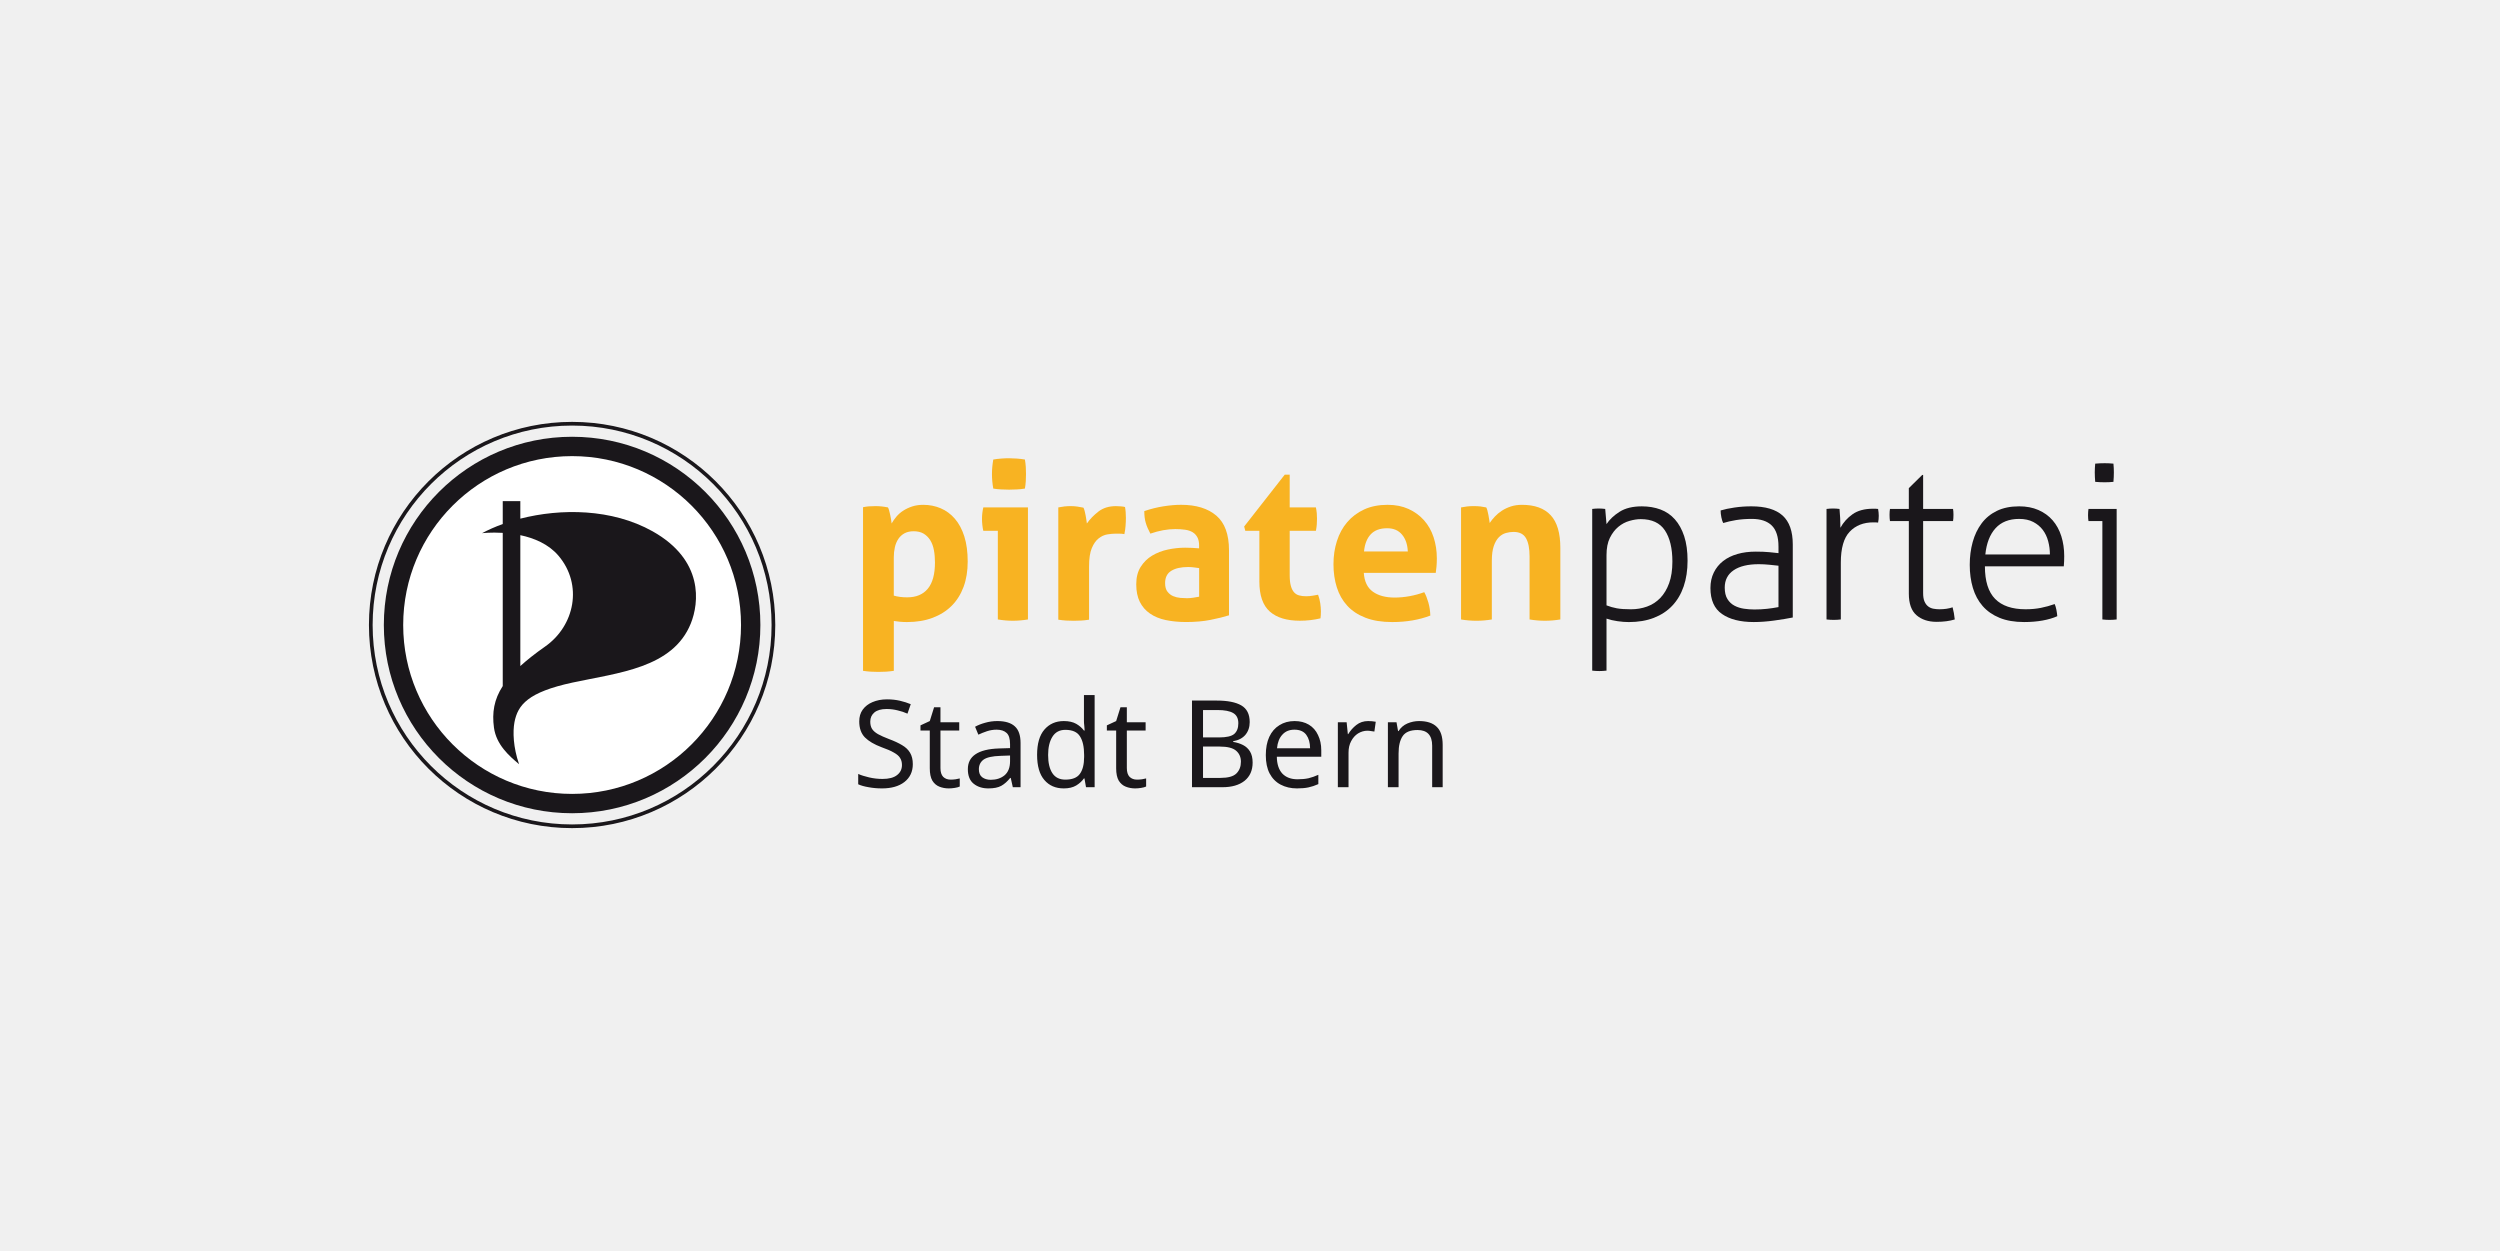
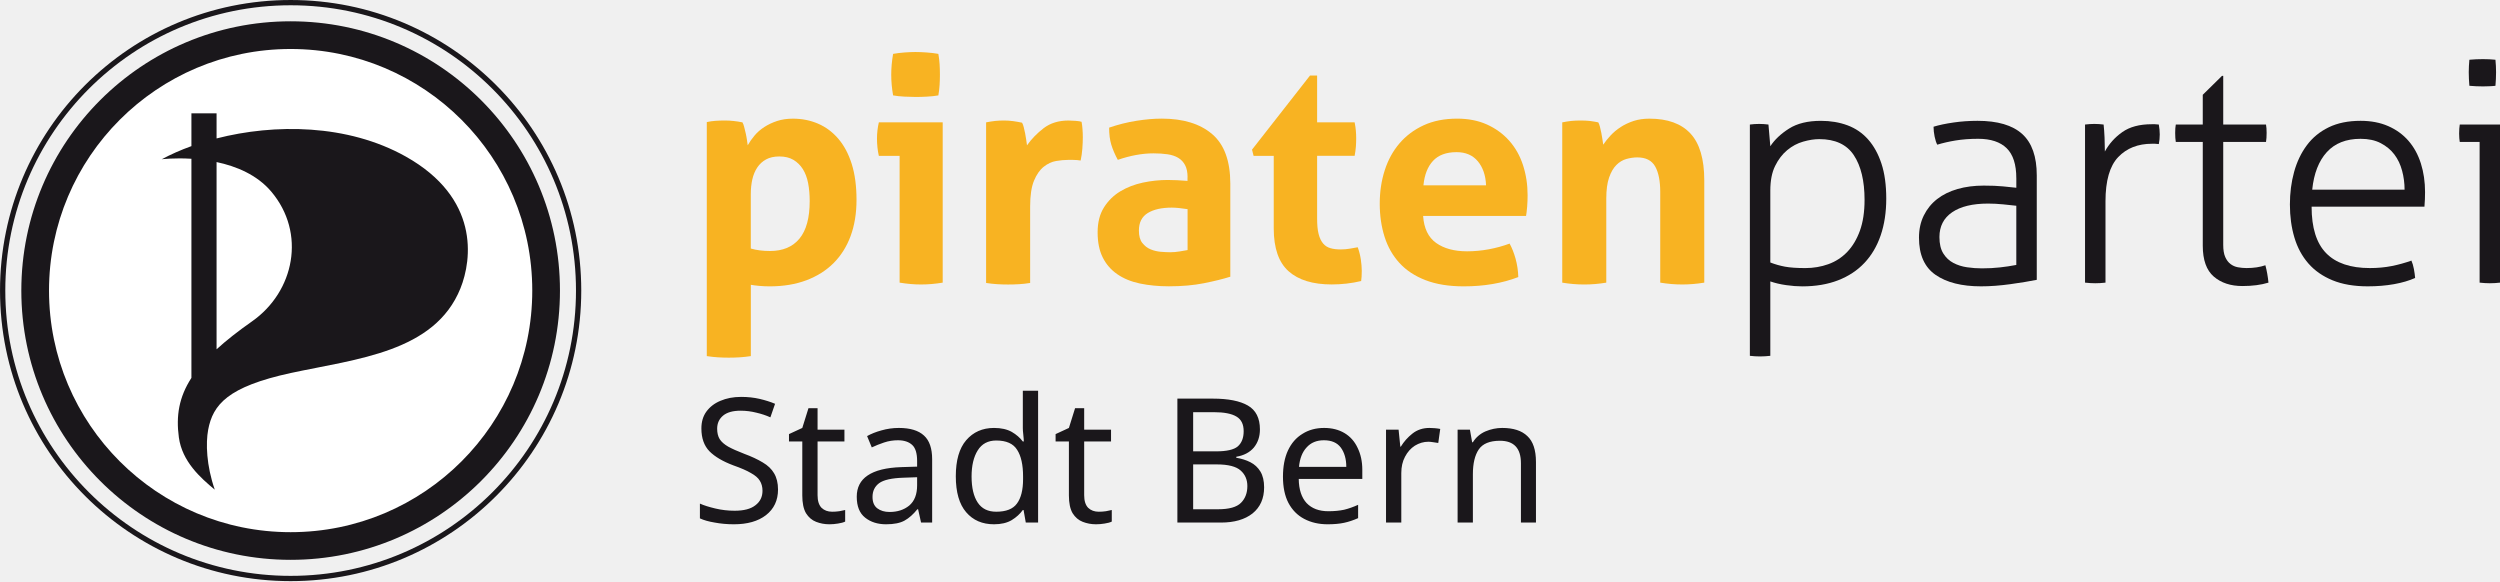
- <svg xmlns="http://www.w3.org/2000/svg" version="1.1" id="Logo" x="0px" y="0px" width="226.771px" height="113.386px" viewBox="0 0 226.771 113.386" enable-background="new 0 0 226.771 113.386" xml:space="preserve" stroke-width="0">
-   <g>
-     <g>
-       <circle fill="#FFFFFF" cx="51.895" cy="56.693" r="15.89" />
-       <path fill="#1A171B" d="M51.894,39.618c-9.43,0-17.077,7.642-17.077,17.075c0,9.429,7.647,17.075,17.077,17.075    c9.432,0,17.079-7.646,17.079-17.075C68.973,47.26,61.325,39.618,51.894,39.618z M51.894,72.014    c-8.46,0-15.321-6.859-15.321-15.32s6.861-15.32,15.321-15.32c8.465,0,15.323,6.859,15.323,15.32S60.358,72.014,51.894,72.014z" />
-       <path fill="#1A171B" d="M59.195,48.194c-3.696-2.071-8.325-2.089-11.997-1.148v-1.59h-1.595v2.078    c-0.684,0.247-1.317,0.527-1.881,0.832c0,0,0.793-0.098,1.881-0.031v13.896c-0.792,1.221-0.982,2.408-0.796,3.777    c0.211,1.531,1.367,2.554,2.277,3.311c-0.536-1.545-0.576-2.95-0.419-3.801c0.301-1.588,1.232-2.729,5.252-3.6    c4.171-0.898,9.112-1.315,10.745-5.364C63.407,54.704,63.869,50.818,59.195,48.194z M49.447,58.646    c-0.894,0.627-1.637,1.212-2.249,1.771V48.544c1.242,0.263,2.557,0.801,3.463,1.867C52.891,53.044,52.135,56.761,49.447,58.646z" />
-       <g>
-         <path fill="#1A171B" d="M33.466,56.693c0-10.18,8.252-18.425,18.428-18.425l0,0c10.177,0,18.429,8.245,18.43,18.425l0,0     c-0.001,10.174-8.253,18.425-18.43,18.425l0,0C41.718,75.118,33.466,66.867,33.466,56.693L33.466,56.693z M39.101,43.899     c-3.274,3.274-5.3,7.796-5.3,12.794l0,0c0,4.995,2.025,9.517,5.3,12.791l0,0c3.275,3.274,7.797,5.3,12.793,5.3l0,0     c4.996,0,9.52-2.025,12.794-5.3l0,0c3.275-3.274,5.301-7.796,5.301-12.791l0,0c0-4.998-2.025-9.52-5.301-12.794l0,0     c-3.274-3.273-7.798-5.297-12.794-5.297l0,0C46.897,38.603,42.376,40.626,39.101,43.899L39.101,43.899z" />
+ <svg xmlns="http://www.w3.org/2000/svg" version="1.1" id="Logo" x="0px" y="0px" width="158.53" height="36.85" viewBox="0 0 158.53 36.85" enable-background="new 0 0 226.771 113.386" xml:space="preserve" style="stroke-width:0">
+   <defs id="defs49" />
+   <g id="g3" transform="translate(-33.46473,-38.26764)">
+     <g id="g5">
+       <circle cx="51.895" cy="56.693" r="15.89" id="circle7" style="fill:#ffffff" d="m 67.785,56.693 c 0,8.776 -7.114,15.89 -15.89,15.89 -8.776,0 -15.89,-7.114 -15.89,-15.89 0,-8.776 7.114,-15.89 15.89,-15.89 8.776,0 15.89,7.114 15.89,15.89 z" />
+       <path d="m 51.894,39.618 c -9.43,0 -17.077,7.642 -17.077,17.075 0,9.429 7.647,17.075 17.077,17.075 9.432,0 17.079,-7.646 17.079,-17.075 0,-9.433 -7.648,-17.075 -17.079,-17.075 z m 0,32.396 c -8.46,0 -15.321,-6.859 -15.321,-15.32 0,-8.461 6.861,-15.32 15.321,-15.32 8.465,0 15.323,6.859 15.323,15.32 0,8.461 -6.859,15.32 -15.323,15.32 z" id="path9" style="fill:#1a171b" />
+       <path d="M 59.195,48.194 C 55.499,46.123 50.87,46.105 47.198,47.046 v -1.59 h -1.595 v 2.078 c -0.684,0.247 -1.317,0.527 -1.881,0.832 0,0 0.793,-0.098 1.881,-0.031 v 13.896 c -0.792,1.221 -0.982,2.408 -0.796,3.777 0.211,1.531 1.367,2.554 2.277,3.311 -0.536,-1.545 -0.576,-2.95 -0.419,-3.801 0.301,-1.588 1.232,-2.729 5.252,-3.6 4.171,-0.898 9.112,-1.315 10.745,-5.364 0.745,-1.85 1.207,-5.736 -3.467,-8.36 z m -9.748,10.452 c -0.894,0.627 -1.637,1.212 -2.249,1.771 V 48.544 c 1.242,0.263 2.557,0.801 3.463,1.867 2.23,2.633 1.474,6.35 -1.214,8.235 z" id="path11" style="fill:#1a171b" />
+       <g id="g13">
+         <path d="m 33.466,56.693 c 0,-10.18 8.252,-18.425 18.428,-18.425 l 0,0 c 10.177,0 18.429,8.245 18.43,18.425 l 0,0 c -0.001,10.174 -8.253,18.425 -18.43,18.425 l 0,0 c -10.176,0 -18.428,-8.251 -18.428,-18.425 l 0,0 z m 5.635,-12.794 c -3.274,3.274 -5.3,7.796 -5.3,12.794 l 0,0 c 0,4.995 2.025,9.517 5.3,12.791 l 0,0 c 3.275,3.274 7.797,5.3 12.793,5.3 l 0,0 c 4.996,0 9.52,-2.025 12.794,-5.3 l 0,0 c 3.275,-3.274 5.301,-7.796 5.301,-12.791 l 0,0 c 0,-4.998 -2.025,-9.52 -5.301,-12.794 l 0,0 C 61.414,40.626 56.89,38.602 51.894,38.602 l 0,0 c -4.997,0.001 -9.518,2.024 -12.793,5.297 l 0,0 z" id="path15" style="fill:#1a171b" />
      </g>
    </g>
-     <g>
-       <path fill="#F8B322" d="M78.284,46.008c0.184-0.04,0.363-0.065,0.541-0.078c0.176-0.013,0.376-0.021,0.6-0.021    c0.366,0,0.739,0.04,1.12,0.118c0.04,0.065,0.075,0.161,0.108,0.285c0.032,0.125,0.064,0.259,0.098,0.403    c0.032,0.145,0.06,0.285,0.079,0.422c0.02,0.139,0.035,0.254,0.049,0.345c0.118-0.21,0.262-0.416,0.433-0.619    c0.17-0.203,0.376-0.384,0.619-0.54c0.242-0.158,0.514-0.285,0.815-0.385c0.302-0.098,0.636-0.146,1.003-0.146    c0.562,0,1.091,0.104,1.582,0.314c0.491,0.209,0.92,0.527,1.287,0.953s0.652,0.96,0.855,1.602    c0.203,0.643,0.305,1.402,0.305,2.281c0,0.852-0.125,1.615-0.373,2.289c-0.25,0.676-0.61,1.248-1.082,1.721    c-0.472,0.471-1.049,0.834-1.729,1.09c-0.682,0.256-1.454,0.384-2.319,0.384c-0.224,0-0.442-0.009-0.658-0.029    c-0.217-0.02-0.397-0.043-0.54-0.069v4.521c-0.25,0.039-0.489,0.064-0.718,0.078c-0.229,0.014-0.456,0.02-0.679,0.02    c-0.224,0-0.449-0.006-0.679-0.02c-0.229-0.014-0.469-0.039-0.717-0.078V46.008z M81.076,54.028    c0.353,0.104,0.759,0.156,1.218,0.156c0.812,0,1.436-0.262,1.867-0.785c0.433-0.525,0.648-1.318,0.648-2.379    c0-0.406-0.032-0.783-0.098-1.131c-0.066-0.346-0.178-0.645-0.334-0.895c-0.158-0.248-0.357-0.444-0.6-0.59    c-0.243-0.143-0.541-0.215-0.895-0.215c-0.328,0-0.606,0.062-0.836,0.186c-0.229,0.125-0.416,0.295-0.56,0.512    c-0.145,0.217-0.249,0.469-0.315,0.757c-0.065,0.288-0.097,0.597-0.097,0.924V54.028z" />
-       <path fill="#F8B322" d="M90.51,48.15h-1.316c-0.04-0.171-0.069-0.351-0.089-0.54s-0.029-0.371-0.029-0.541    c0-0.354,0.039-0.701,0.118-1.042h4.049V56.19c-0.472,0.078-0.931,0.117-1.376,0.117c-0.433,0-0.885-0.039-1.356-0.117V48.15z     M90.098,44.317c-0.079-0.445-0.118-0.885-0.118-1.316c0-0.42,0.039-0.858,0.118-1.317c0.222-0.04,0.462-0.069,0.718-0.089    c0.255-0.02,0.487-0.029,0.697-0.029c0.223,0,0.465,0.01,0.727,0.029c0.263,0.02,0.505,0.049,0.728,0.089    c0.04,0.224,0.065,0.442,0.079,0.659c0.013,0.216,0.02,0.436,0.02,0.658c0,0.209-0.007,0.426-0.02,0.648    c-0.014,0.223-0.039,0.445-0.079,0.668c-0.223,0.039-0.462,0.066-0.717,0.078c-0.256,0.014-0.495,0.021-0.718,0.021    c-0.21,0-0.445-0.007-0.707-0.021C90.562,44.384,90.319,44.356,90.098,44.317z" />
-       <path fill="#F8B322" d="M95.994,46.027c0.196-0.038,0.383-0.068,0.56-0.089c0.177-0.02,0.371-0.029,0.58-0.029    c0.196,0,0.391,0.014,0.58,0.04s0.377,0.059,0.561,0.099c0.039,0.065,0.075,0.16,0.107,0.284c0.033,0.125,0.062,0.256,0.089,0.394    s0.049,0.275,0.069,0.412c0.02,0.139,0.035,0.254,0.049,0.345c0.288-0.406,0.642-0.77,1.061-1.091    c0.42-0.32,0.944-0.482,1.572-0.482c0.131,0,0.282,0.008,0.453,0.021c0.17,0.013,0.295,0.032,0.373,0.06    c0.026,0.131,0.046,0.281,0.059,0.451c0.014,0.17,0.021,0.348,0.021,0.531c0,0.223-0.01,0.465-0.03,0.727    c-0.02,0.263-0.056,0.512-0.107,0.747c-0.145-0.026-0.305-0.04-0.481-0.04c-0.178,0-0.286,0-0.324,0    c-0.224,0-0.473,0.023-0.747,0.069c-0.275,0.046-0.537,0.167-0.787,0.364c-0.248,0.196-0.455,0.49-0.619,0.885    c-0.164,0.393-0.245,0.943-0.245,1.65v4.836c-0.236,0.039-0.472,0.064-0.708,0.078c-0.235,0.014-0.465,0.02-0.688,0.02    s-0.449-0.006-0.679-0.02c-0.229-0.014-0.468-0.039-0.717-0.078V46.027z" />
-       <path fill="#F8B322" d="M108.771,49.507c0-0.314-0.053-0.57-0.157-0.767s-0.249-0.351-0.433-0.462s-0.41-0.188-0.678-0.227    c-0.27-0.039-0.567-0.059-0.895-0.059c-0.708,0-1.462,0.138-2.261,0.412c-0.184-0.34-0.321-0.66-0.413-0.963    c-0.092-0.301-0.137-0.661-0.137-1.08c0.576-0.197,1.152-0.342,1.729-0.433c0.576-0.092,1.113-0.138,1.611-0.138    c1.363,0,2.428,0.328,3.194,0.982c0.767,0.655,1.15,1.703,1.15,3.146v5.896c-0.459,0.145-1.016,0.282-1.671,0.413    s-1.396,0.196-2.222,0.196c-0.668,0-1.281-0.06-1.838-0.177s-1.035-0.314-1.435-0.59s-0.708-0.629-0.924-1.062    s-0.324-0.963-0.324-1.592c0-0.63,0.134-1.157,0.403-1.583c0.268-0.426,0.615-0.766,1.041-1.021s0.9-0.439,1.426-0.551    c0.523-0.111,1.048-0.167,1.572-0.167c0.38,0,0.799,0.021,1.258,0.06V49.507z M108.771,51.531    c-0.157-0.026-0.328-0.049-0.512-0.068c-0.184-0.021-0.347-0.03-0.49-0.03c-0.643,0-1.15,0.115-1.524,0.345    c-0.373,0.229-0.56,0.599-0.56,1.11c0,0.341,0.071,0.604,0.216,0.786c0.145,0.185,0.317,0.317,0.521,0.403    c0.203,0.085,0.42,0.137,0.649,0.157c0.229,0.019,0.429,0.029,0.6,0.029c0.196,0,0.393-0.017,0.589-0.05    c0.197-0.032,0.367-0.062,0.512-0.088V51.531z" />
-       <path fill="#F8B322" d="M114.234,48.15h-1.277l-0.099-0.394l3.676-4.697h0.452v2.968h2.379c0.039,0.196,0.065,0.374,0.078,0.53    c0.013,0.158,0.02,0.322,0.02,0.492c0,0.184-0.007,0.361-0.02,0.531s-0.039,0.36-0.078,0.569h-2.379v3.99    c0,0.406,0.032,0.733,0.099,0.983c0.065,0.248,0.16,0.445,0.285,0.59c0.124,0.145,0.278,0.242,0.462,0.294    c0.183,0.053,0.399,0.079,0.648,0.079c0.196,0,0.39-0.017,0.58-0.049c0.189-0.033,0.356-0.062,0.501-0.089    c0.092,0.249,0.157,0.508,0.197,0.776c0.039,0.269,0.059,0.508,0.059,0.717c0,0.145-0.003,0.266-0.01,0.364    s-0.017,0.193-0.029,0.285c-0.604,0.144-1.227,0.216-1.868,0.216c-1.192,0-2.103-0.278-2.731-0.835    c-0.629-0.558-0.944-1.465-0.944-2.723V48.15z" />
-       <path fill="#F8B322" d="M123.708,51.964c0.053,0.786,0.328,1.356,0.826,1.71c0.498,0.354,1.153,0.53,1.966,0.53    c0.445,0,0.901-0.042,1.366-0.127c0.465-0.086,0.907-0.207,1.326-0.363c0.145,0.262,0.269,0.576,0.374,0.943    c0.104,0.367,0.164,0.76,0.177,1.18c-1.021,0.393-2.176,0.589-3.459,0.589c-0.943,0-1.753-0.131-2.428-0.394    c-0.676-0.262-1.226-0.625-1.651-1.091c-0.426-0.465-0.74-1.019-0.943-1.66s-0.305-1.343-0.305-2.104    c0-0.747,0.104-1.448,0.314-2.104s0.521-1.226,0.934-1.71c0.413-0.484,0.924-0.868,1.533-1.15    c0.609-0.281,1.319-0.422,2.133-0.422c0.708,0,1.337,0.125,1.887,0.373c0.551,0.249,1.019,0.59,1.405,1.021    c0.387,0.434,0.679,0.947,0.875,1.543c0.196,0.598,0.295,1.236,0.295,1.918c0,0.248-0.01,0.494-0.029,0.736    c-0.02,0.243-0.043,0.436-0.069,0.58H123.708z M127.699,50.019c-0.026-0.63-0.2-1.137-0.521-1.523    c-0.322-0.387-0.771-0.58-1.348-0.58c-0.654,0-1.152,0.184-1.493,0.551c-0.341,0.366-0.544,0.883-0.609,1.553H127.699z" />
-       <path fill="#F8B322" d="M132.534,46.027c0.184-0.038,0.367-0.068,0.551-0.089c0.184-0.02,0.387-0.029,0.609-0.029    s0.419,0.01,0.59,0.029c0.17,0.021,0.347,0.051,0.53,0.089c0.04,0.065,0.075,0.161,0.108,0.285    c0.032,0.125,0.062,0.256,0.088,0.394c0.026,0.138,0.05,0.271,0.069,0.402s0.036,0.243,0.049,0.334    c0.131-0.195,0.288-0.393,0.472-0.589s0.396-0.374,0.639-0.53c0.242-0.158,0.515-0.285,0.816-0.385    c0.301-0.098,0.635-0.146,1.002-0.146c1.153,0,2.021,0.314,2.604,0.943s0.875,1.619,0.875,2.969v6.486    c-0.472,0.078-0.938,0.117-1.396,0.117c-0.459,0-0.924-0.039-1.396-0.117v-5.74c0-0.707-0.108-1.252-0.324-1.631    c-0.217-0.381-0.593-0.57-1.131-0.57c-0.223,0-0.452,0.033-0.688,0.098c-0.236,0.066-0.449,0.193-0.639,0.383    c-0.19,0.191-0.345,0.457-0.462,0.797c-0.118,0.342-0.178,0.786-0.178,1.336v5.328c-0.471,0.078-0.937,0.117-1.396,0.117    c-0.458,0-0.924-0.039-1.396-0.117V46.027z" />
-       <path fill="#1A171B" d="M144.426,46.165c0.079-0.013,0.177-0.022,0.295-0.029c0.118-0.006,0.217-0.01,0.296-0.01    c0.078,0,0.176,0.004,0.294,0.01c0.118,0.007,0.217,0.017,0.295,0.029l0.118,1.377c0.275-0.42,0.671-0.793,1.189-1.121    c0.518-0.328,1.189-0.491,2.015-0.491c0.615,0,1.18,0.095,1.69,0.284c0.511,0.191,0.946,0.488,1.307,0.895    c0.361,0.406,0.643,0.918,0.846,1.533c0.203,0.616,0.305,1.357,0.305,2.221c0,0.865-0.118,1.643-0.354,2.33    c-0.236,0.688-0.58,1.271-1.033,1.749c-0.451,0.479-1.009,0.845-1.67,1.101c-0.662,0.256-1.419,0.384-2.271,0.384    c-0.314,0-0.655-0.026-1.022-0.079c-0.367-0.052-0.701-0.131-1.002-0.235v4.718c-0.079,0.013-0.19,0.022-0.334,0.029    c-0.145,0.006-0.25,0.01-0.314,0.01c-0.079,0-0.188-0.004-0.324-0.01c-0.138-0.007-0.246-0.017-0.325-0.029V46.165z     M145.724,54.912c0.301,0.118,0.612,0.206,0.934,0.266c0.32,0.059,0.75,0.089,1.287,0.089c0.512,0,0.996-0.082,1.455-0.246    c0.458-0.164,0.858-0.423,1.199-0.776c0.34-0.354,0.609-0.803,0.806-1.347c0.196-0.543,0.295-1.195,0.295-1.955    c0-1.206-0.227-2.15-0.679-2.832c-0.451-0.681-1.183-1.021-2.191-1.021c-0.314,0-0.655,0.053-1.021,0.158    c-0.367,0.104-0.705,0.284-1.013,0.54c-0.308,0.255-0.563,0.589-0.767,1.002s-0.305,0.935-0.305,1.563V54.912z" />
-       <path fill="#1A171B" d="M161.323,49.565c0-0.864-0.203-1.497-0.609-1.896s-1.01-0.6-1.809-0.6c-0.523,0-1.002,0.037-1.435,0.107    c-0.433,0.072-0.819,0.162-1.16,0.266c-0.065-0.117-0.121-0.287-0.167-0.511c-0.046-0.222-0.068-0.433-0.068-0.628    c0.341-0.105,0.76-0.193,1.258-0.266s1.009-0.108,1.533-0.108c1.271,0,2.214,0.278,2.831,0.835    c0.615,0.557,0.923,1.432,0.923,2.624v6.624c-0.459,0.093-1.016,0.184-1.671,0.275s-1.277,0.138-1.867,0.138    c-1.218,0-2.179-0.242-2.879-0.728c-0.702-0.484-1.052-1.271-1.052-2.358c0-0.524,0.102-0.993,0.305-1.405s0.484-0.76,0.845-1.042    s0.793-0.494,1.298-0.64c0.504-0.144,1.058-0.215,1.661-0.215c0.472,0,0.878,0.016,1.218,0.049    c0.341,0.033,0.623,0.062,0.846,0.088V49.565z M161.323,51.315c-0.223-0.026-0.502-0.056-0.836-0.089    c-0.334-0.032-0.651-0.049-0.953-0.049c-0.982,0-1.742,0.184-2.28,0.55c-0.537,0.367-0.806,0.893-0.806,1.572    c0,0.434,0.082,0.78,0.246,1.042c0.164,0.263,0.376,0.462,0.639,0.6c0.262,0.138,0.551,0.229,0.865,0.275s0.629,0.069,0.943,0.069    c0.406,0,0.786-0.02,1.14-0.06c0.354-0.039,0.701-0.091,1.042-0.157V51.315z" />
-       <path fill="#1A171B" d="M165.68,46.165c0.104-0.013,0.206-0.022,0.305-0.029c0.099-0.006,0.192-0.01,0.285-0.01    c0.104,0,0.203,0.004,0.295,0.01c0.091,0.007,0.189,0.017,0.294,0.029c0.026,0.236,0.046,0.515,0.06,0.836    c0.013,0.32,0.02,0.612,0.02,0.875c0.263-0.484,0.629-0.895,1.101-1.229c0.473-0.335,1.094-0.502,1.868-0.502    c0.064,0,0.134,0,0.206,0s0.154,0.007,0.245,0.02c0.04,0.223,0.06,0.433,0.06,0.629c0,0.211-0.02,0.413-0.06,0.609    c-0.104-0.012-0.187-0.02-0.245-0.02s-0.121,0-0.187,0c-0.892,0-1.605,0.282-2.143,0.846c-0.538,0.562-0.806,1.5-0.806,2.811v5.15    c-0.079,0.012-0.188,0.021-0.324,0.029c-0.139,0.006-0.247,0.01-0.325,0.01c-0.065,0-0.171-0.004-0.314-0.01    c-0.144-0.008-0.255-0.018-0.334-0.029V46.165z" />
-       <path fill="#1A171B" d="M173.146,47.267h-1.71c-0.013-0.066-0.022-0.151-0.029-0.256c-0.007-0.105-0.01-0.21-0.01-0.314    c0-0.105,0.003-0.203,0.01-0.295s0.017-0.17,0.029-0.236h1.71v-1.887l1.219-1.199h0.079v3.086h2.713    c0.013,0.066,0.022,0.145,0.029,0.236c0.006,0.092,0.01,0.189,0.01,0.295c0,0.104-0.004,0.209-0.01,0.314    c-0.007,0.104-0.017,0.189-0.029,0.256h-2.713v6.525c0,0.328,0.042,0.586,0.128,0.776c0.085,0.19,0.196,0.337,0.334,0.442    s0.295,0.174,0.472,0.206s0.356,0.05,0.54,0.05c0.459,0,0.858-0.06,1.199-0.178c0.092,0.342,0.157,0.708,0.196,1.102    c-0.472,0.144-1.021,0.216-1.65,0.216c-0.747,0-1.354-0.2-1.818-0.6s-0.698-1.052-0.698-1.956V47.267z" />
-       <path fill="#1A171B" d="M180.048,51.374c0,1.336,0.308,2.32,0.924,2.949c0.615,0.629,1.539,0.943,2.771,0.943    c0.498,0,0.96-0.043,1.386-0.128s0.842-0.2,1.248-0.345c0.065,0.145,0.118,0.322,0.157,0.531s0.065,0.399,0.079,0.57    c-0.38,0.17-0.826,0.301-1.337,0.393c-0.512,0.092-1.068,0.138-1.671,0.138c-0.864,0-1.608-0.128-2.231-0.384    c-0.622-0.256-1.133-0.611-1.532-1.07c-0.4-0.459-0.695-1.006-0.885-1.643c-0.19-0.635-0.285-1.332-0.285-2.092    c0-0.734,0.089-1.422,0.266-2.064s0.445-1.205,0.806-1.69c0.359-0.485,0.822-0.865,1.386-1.14    c0.563-0.275,1.238-0.413,2.024-0.413c0.655,0,1.238,0.11,1.749,0.334c0.512,0.224,0.94,0.534,1.288,0.934    c0.347,0.399,0.609,0.878,0.786,1.435c0.177,0.558,0.265,1.164,0.265,1.818c0,0.118-0.003,0.27-0.009,0.452    c-0.007,0.185-0.017,0.341-0.029,0.472H180.048z M185.944,50.293c0-0.405-0.052-0.806-0.157-1.198    c-0.104-0.394-0.269-0.738-0.491-1.033c-0.223-0.294-0.512-0.533-0.865-0.717s-0.779-0.275-1.277-0.275    c-0.917,0-1.631,0.282-2.143,0.846c-0.511,0.562-0.819,1.355-0.924,2.378H185.944z" />
-       <path fill="#1A171B" d="M190.701,47.267h-1.258c-0.014-0.066-0.022-0.145-0.029-0.236s-0.011-0.189-0.011-0.295    c0-0.104,0.004-0.209,0.011-0.314s0.016-0.189,0.029-0.256h2.556V56.19c-0.079,0.012-0.188,0.021-0.324,0.029    c-0.139,0.006-0.246,0.01-0.325,0.01c-0.065,0-0.17-0.004-0.314-0.01c-0.144-0.008-0.255-0.018-0.334-0.029V47.267z     M190.053,43.708c-0.014-0.117-0.023-0.262-0.029-0.433c-0.007-0.17-0.011-0.313-0.011-0.433c0-0.104,0.004-0.235,0.011-0.393    c0.006-0.157,0.016-0.288,0.029-0.393c0.118-0.014,0.262-0.023,0.433-0.03c0.17-0.006,0.314-0.009,0.432-0.009    c0.105,0,0.236,0.003,0.394,0.009c0.157,0.007,0.288,0.017,0.394,0.03c0.013,0.104,0.022,0.235,0.029,0.393    c0.006,0.157,0.01,0.289,0.01,0.393c0,0.119-0.004,0.263-0.01,0.433c-0.007,0.171-0.017,0.315-0.029,0.433    c-0.105,0.014-0.236,0.023-0.394,0.029c-0.157,0.008-0.288,0.01-0.394,0.01c-0.117,0-0.262-0.002-0.432-0.01    C190.314,43.731,190.171,43.722,190.053,43.708z" />
+     <g id="g17">
+       <path d="m 78.284,46.008 c 0.184,-0.04 0.363,-0.065 0.541,-0.078 0.176,-0.013 0.376,-0.021 0.6,-0.021 0.366,0 0.739,0.04 1.12,0.118 0.04,0.065 0.075,0.161 0.108,0.285 0.032,0.125 0.064,0.259 0.098,0.403 0.032,0.145 0.06,0.285 0.079,0.422 0.02,0.139 0.035,0.254 0.049,0.345 0.118,-0.21 0.262,-0.416 0.433,-0.619 0.17,-0.203 0.376,-0.384 0.619,-0.54 0.242,-0.158 0.514,-0.285 0.815,-0.385 0.302,-0.098 0.636,-0.146 1.003,-0.146 0.562,0 1.091,0.104 1.582,0.314 0.491,0.209 0.92,0.527 1.287,0.953 0.367,0.426 0.652,0.96 0.855,1.602 0.203,0.643 0.305,1.402 0.305,2.281 0,0.852 -0.125,1.615 -0.373,2.289 -0.25,0.676 -0.61,1.248 -1.082,1.721 -0.472,0.471 -1.049,0.834 -1.729,1.09 -0.682,0.256 -1.454,0.384 -2.319,0.384 -0.224,0 -0.442,-0.009 -0.658,-0.029 -0.217,-0.02 -0.397,-0.043 -0.54,-0.069 v 4.521 c -0.25,0.039 -0.489,0.064 -0.718,0.078 -0.229,0.014 -0.456,0.02 -0.679,0.02 -0.224,0 -0.449,-0.006 -0.679,-0.02 -0.229,-0.014 -0.469,-0.039 -0.717,-0.078 V 46.008 z m 2.792,8.02 c 0.353,0.104 0.759,0.156 1.218,0.156 0.812,0 1.436,-0.262 1.867,-0.785 0.433,-0.525 0.648,-1.318 0.648,-2.379 0,-0.406 -0.032,-0.783 -0.098,-1.131 -0.066,-0.346 -0.178,-0.645 -0.334,-0.895 -0.158,-0.248 -0.357,-0.444 -0.6,-0.59 -0.243,-0.143 -0.541,-0.215 -0.895,-0.215 -0.328,0 -0.606,0.062 -0.836,0.186 -0.229,0.125 -0.416,0.295 -0.56,0.512 -0.145,0.217 -0.249,0.469 -0.315,0.757 -0.065,0.288 -0.097,0.597 -0.097,0.924 v 3.46 z" id="path19" style="fill:#f8b322" />
+       <path d="m 90.51,48.15 h -1.316 c -0.04,-0.171 -0.069,-0.351 -0.089,-0.54 -0.02,-0.189 -0.029,-0.371 -0.029,-0.541 0,-0.354 0.039,-0.701 0.118,-1.042 h 4.049 V 56.19 c -0.472,0.078 -0.931,0.117 -1.376,0.117 -0.433,0 -0.885,-0.039 -1.356,-0.117 v -8.04 z m -0.412,-3.833 c -0.079,-0.445 -0.118,-0.885 -0.118,-1.316 0,-0.42 0.039,-0.858 0.118,-1.317 0.222,-0.04 0.462,-0.069 0.718,-0.089 0.255,-0.02 0.487,-0.029 0.697,-0.029 0.223,0 0.465,0.01 0.727,0.029 0.263,0.02 0.505,0.049 0.728,0.089 0.04,0.224 0.065,0.442 0.079,0.659 0.013,0.216 0.02,0.436 0.02,0.658 0,0.209 -0.007,0.426 -0.02,0.648 -0.014,0.223 -0.039,0.445 -0.079,0.668 -0.223,0.039 -0.462,0.066 -0.717,0.078 -0.256,0.014 -0.495,0.021 -0.718,0.021 -0.21,0 -0.445,-0.007 -0.707,-0.021 -0.264,-0.011 -0.507,-0.039 -0.728,-0.078 z" id="path21" style="fill:#f8b322" />
+       <path d="m 95.994,46.027 c 0.196,-0.038 0.383,-0.068 0.56,-0.089 0.177,-0.02 0.371,-0.029 0.58,-0.029 0.196,0 0.391,0.014 0.58,0.04 0.189,0.026 0.377,0.059 0.561,0.099 0.039,0.065 0.075,0.16 0.107,0.284 0.033,0.125 0.062,0.256 0.089,0.394 0.027,0.138 0.049,0.275 0.069,0.412 0.02,0.139 0.035,0.254 0.049,0.345 0.288,-0.406 0.642,-0.77 1.061,-1.091 0.42,-0.32 0.944,-0.482 1.572,-0.482 0.131,0 0.282,0.008 0.453,0.021 0.17,0.013 0.295,0.032 0.373,0.06 0.026,0.131 0.046,0.281 0.059,0.451 0.014,0.17 0.021,0.348 0.021,0.531 0,0.223 -0.01,0.465 -0.03,0.727 -0.02,0.263 -0.056,0.512 -0.107,0.747 -0.145,-0.026 -0.305,-0.04 -0.481,-0.04 -0.178,0 -0.286,0 -0.324,0 -0.224,0 -0.473,0.023 -0.747,0.069 -0.275,0.046 -0.537,0.167 -0.787,0.364 -0.248,0.196 -0.455,0.49 -0.619,0.885 -0.164,0.393 -0.245,0.943 -0.245,1.65 v 4.836 c -0.236,0.039 -0.472,0.064 -0.708,0.078 -0.235,0.014 -0.465,0.02 -0.688,0.02 -0.223,0 -0.449,-0.006 -0.679,-0.02 -0.229,-0.014 -0.468,-0.039 -0.717,-0.078 V 46.027 z" id="path23" style="fill:#f8b322" />
+       <path d="m 108.771,49.507 c 0,-0.314 -0.053,-0.57 -0.157,-0.767 -0.104,-0.197 -0.249,-0.351 -0.433,-0.462 -0.184,-0.111 -0.41,-0.188 -0.678,-0.227 -0.27,-0.039 -0.567,-0.059 -0.895,-0.059 -0.708,0 -1.462,0.138 -2.261,0.412 -0.184,-0.34 -0.321,-0.66 -0.413,-0.963 -0.092,-0.301 -0.137,-0.661 -0.137,-1.08 0.576,-0.197 1.152,-0.342 1.729,-0.433 0.576,-0.092 1.113,-0.138 1.611,-0.138 1.363,0 2.428,0.328 3.194,0.982 0.767,0.655 1.15,1.703 1.15,3.146 v 5.896 c -0.459,0.145 -1.016,0.282 -1.671,0.413 -0.655,0.131 -1.396,0.196 -2.222,0.196 -0.668,0 -1.281,-0.06 -1.838,-0.177 -0.557,-0.117 -1.035,-0.314 -1.435,-0.59 -0.4,-0.276 -0.708,-0.629 -0.924,-1.062 -0.216,-0.433 -0.324,-0.963 -0.324,-1.592 0,-0.63 0.134,-1.157 0.403,-1.583 0.268,-0.426 0.615,-0.766 1.041,-1.021 0.426,-0.255 0.9,-0.439 1.426,-0.551 0.523,-0.111 1.048,-0.167 1.572,-0.167 0.38,0 0.799,0.021 1.258,0.06 v -0.233 z m 0,2.024 c -0.157,-0.026 -0.328,-0.049 -0.512,-0.068 -0.184,-0.021 -0.347,-0.03 -0.49,-0.03 -0.643,0 -1.15,0.115 -1.524,0.345 -0.373,0.229 -0.56,0.599 -0.56,1.11 0,0.341 0.071,0.604 0.216,0.786 0.145,0.185 0.317,0.317 0.521,0.403 0.203,0.085 0.42,0.137 0.649,0.157 0.229,0.019 0.429,0.029 0.6,0.029 0.196,0 0.393,-0.017 0.589,-0.05 0.197,-0.032 0.367,-0.062 0.512,-0.088 v -2.594 z" id="path25" style="fill:#f8b322" />
+       <path d="m 114.234,48.15 h -1.277 l -0.099,-0.394 3.676,-4.697 h 0.452 v 2.968 h 2.379 c 0.039,0.196 0.065,0.374 0.078,0.53 0.013,0.158 0.02,0.322 0.02,0.492 0,0.184 -0.007,0.361 -0.02,0.531 -0.013,0.17 -0.039,0.36 -0.078,0.569 h -2.379 v 3.99 c 0,0.406 0.032,0.733 0.099,0.983 0.065,0.248 0.16,0.445 0.285,0.59 0.124,0.145 0.278,0.242 0.462,0.294 0.183,0.053 0.399,0.079 0.648,0.079 0.196,0 0.39,-0.017 0.58,-0.049 0.189,-0.033 0.356,-0.062 0.501,-0.089 0.092,0.249 0.157,0.508 0.197,0.776 0.039,0.269 0.059,0.508 0.059,0.717 0,0.145 -0.003,0.266 -0.01,0.364 -0.007,0.098 -0.017,0.193 -0.029,0.285 -0.604,0.144 -1.227,0.216 -1.868,0.216 -1.192,0 -2.103,-0.278 -2.731,-0.835 -0.629,-0.558 -0.944,-1.465 -0.944,-2.723 V 48.15 z" id="path27" style="fill:#f8b322" />
+       <path d="m 123.708,51.964 c 0.053,0.786 0.328,1.356 0.826,1.71 0.498,0.354 1.153,0.53 1.966,0.53 0.445,0 0.901,-0.042 1.366,-0.127 0.465,-0.086 0.907,-0.207 1.326,-0.363 0.145,0.262 0.269,0.576 0.374,0.943 0.104,0.367 0.164,0.76 0.177,1.18 -1.021,0.393 -2.176,0.589 -3.459,0.589 -0.943,0 -1.753,-0.131 -2.428,-0.394 -0.676,-0.262 -1.226,-0.625 -1.651,-1.091 -0.426,-0.465 -0.74,-1.019 -0.943,-1.66 -0.203,-0.641 -0.305,-1.343 -0.305,-2.104 0,-0.747 0.104,-1.448 0.314,-2.104 0.21,-0.656 0.521,-1.226 0.934,-1.71 0.413,-0.484 0.924,-0.868 1.533,-1.15 0.609,-0.281 1.319,-0.422 2.133,-0.422 0.708,0 1.337,0.125 1.887,0.373 0.551,0.249 1.019,0.59 1.405,1.021 0.387,0.434 0.679,0.947 0.875,1.543 0.196,0.598 0.295,1.236 0.295,1.918 0,0.248 -0.01,0.494 -0.029,0.736 -0.02,0.243 -0.043,0.436 -0.069,0.58 h -6.527 z m 3.991,-1.945 c -0.026,-0.63 -0.2,-1.137 -0.521,-1.523 -0.322,-0.387 -0.771,-0.58 -1.348,-0.58 -0.654,0 -1.152,0.184 -1.493,0.551 -0.341,0.366 -0.544,0.883 -0.609,1.553 h 3.971 z" id="path29" style="fill:#f8b322" />
+       <path d="m 132.534,46.027 c 0.184,-0.038 0.367,-0.068 0.551,-0.089 0.184,-0.02 0.387,-0.029 0.609,-0.029 0.222,0 0.419,0.01 0.59,0.029 0.17,0.021 0.347,0.051 0.53,0.089 0.04,0.065 0.075,0.161 0.108,0.285 0.032,0.125 0.062,0.256 0.088,0.394 0.026,0.138 0.05,0.271 0.069,0.402 0.019,0.131 0.036,0.243 0.049,0.334 0.131,-0.195 0.288,-0.393 0.472,-0.589 0.184,-0.196 0.396,-0.374 0.639,-0.53 0.242,-0.158 0.515,-0.285 0.816,-0.385 0.301,-0.098 0.635,-0.146 1.002,-0.146 1.153,0 2.021,0.314 2.604,0.943 0.583,0.629 0.875,1.619 0.875,2.969 v 6.486 c -0.472,0.078 -0.938,0.117 -1.396,0.117 -0.459,0 -0.924,-0.039 -1.396,-0.117 v -5.74 c 0,-0.707 -0.108,-1.252 -0.324,-1.631 -0.217,-0.381 -0.593,-0.57 -1.131,-0.57 -0.223,0 -0.452,0.033 -0.688,0.098 -0.236,0.066 -0.449,0.193 -0.639,0.383 -0.19,0.191 -0.345,0.457 -0.462,0.797 -0.118,0.342 -0.178,0.786 -0.178,1.336 v 5.328 c -0.471,0.078 -0.937,0.117 -1.396,0.117 -0.458,0 -0.924,-0.039 -1.396,-0.117 V 46.027 z" id="path31" style="fill:#f8b322" />
+       <path d="m 144.426,46.165 c 0.079,-0.013 0.177,-0.022 0.295,-0.029 0.118,-0.006 0.217,-0.01 0.296,-0.01 0.078,0 0.176,0.004 0.294,0.01 0.118,0.007 0.217,0.017 0.295,0.029 l 0.118,1.377 c 0.275,-0.42 0.671,-0.793 1.189,-1.121 0.518,-0.328 1.189,-0.491 2.015,-0.491 0.615,0 1.18,0.095 1.69,0.284 0.511,0.191 0.946,0.488 1.307,0.895 0.361,0.406 0.643,0.918 0.846,1.533 0.203,0.616 0.305,1.357 0.305,2.221 0,0.865 -0.118,1.643 -0.354,2.33 -0.236,0.688 -0.58,1.271 -1.033,1.749 -0.451,0.479 -1.009,0.845 -1.67,1.101 -0.662,0.256 -1.419,0.384 -2.271,0.384 -0.314,0 -0.655,-0.026 -1.022,-0.079 -0.367,-0.052 -0.701,-0.131 -1.002,-0.235 v 4.718 c -0.079,0.013 -0.19,0.022 -0.334,0.029 -0.145,0.006 -0.25,0.01 -0.314,0.01 -0.079,0 -0.188,-0.004 -0.324,-0.01 -0.138,-0.007 -0.246,-0.017 -0.325,-0.029 V 46.165 z m 1.298,8.747 c 0.301,0.118 0.612,0.206 0.934,0.266 0.32,0.059 0.75,0.089 1.287,0.089 0.512,0 0.996,-0.082 1.455,-0.246 0.458,-0.164 0.858,-0.423 1.199,-0.776 0.34,-0.354 0.609,-0.803 0.806,-1.347 0.196,-0.543 0.295,-1.195 0.295,-1.955 0,-1.206 -0.227,-2.15 -0.679,-2.832 -0.451,-0.681 -1.183,-1.021 -2.191,-1.021 -0.314,0 -0.655,0.053 -1.021,0.158 -0.367,0.104 -0.705,0.284 -1.013,0.54 -0.308,0.255 -0.563,0.589 -0.767,1.002 -0.204,0.413 -0.305,0.935 -0.305,1.563 v 4.559 z" id="path33" style="fill:#1a171b" />
+       <path d="m 161.323,49.565 c 0,-0.864 -0.203,-1.497 -0.609,-1.896 -0.406,-0.399 -1.01,-0.6 -1.809,-0.6 -0.523,0 -1.002,0.037 -1.435,0.107 -0.433,0.072 -0.819,0.162 -1.16,0.266 -0.065,-0.117 -0.121,-0.287 -0.167,-0.511 -0.046,-0.222 -0.068,-0.433 -0.068,-0.628 0.341,-0.105 0.76,-0.193 1.258,-0.266 0.498,-0.073 1.009,-0.108 1.533,-0.108 1.271,0 2.214,0.278 2.831,0.835 0.615,0.557 0.923,1.432 0.923,2.624 v 6.624 c -0.459,0.093 -1.016,0.184 -1.671,0.275 -0.655,0.091 -1.277,0.138 -1.867,0.138 -1.218,0 -2.179,-0.242 -2.879,-0.728 -0.702,-0.484 -1.052,-1.271 -1.052,-2.358 0,-0.524 0.102,-0.993 0.305,-1.405 0.203,-0.412 0.484,-0.76 0.845,-1.042 0.361,-0.282 0.793,-0.494 1.298,-0.64 0.504,-0.144 1.058,-0.215 1.661,-0.215 0.472,0 0.878,0.016 1.218,0.049 0.341,0.033 0.623,0.062 0.846,0.088 v -0.609 z m 0,1.75 c -0.223,-0.026 -0.502,-0.056 -0.836,-0.089 -0.334,-0.032 -0.651,-0.049 -0.953,-0.049 -0.982,0 -1.742,0.184 -2.28,0.55 -0.537,0.367 -0.806,0.893 -0.806,1.572 0,0.434 0.082,0.78 0.246,1.042 0.164,0.263 0.376,0.462 0.639,0.6 0.262,0.138 0.551,0.229 0.865,0.275 0.314,0.046 0.629,0.069 0.943,0.069 0.406,0 0.786,-0.02 1.14,-0.06 0.354,-0.039 0.701,-0.091 1.042,-0.157 v -3.753 z" id="path35" style="fill:#1a171b" />
+       <path d="m 165.68,46.165 c 0.104,-0.013 0.206,-0.022 0.305,-0.029 0.099,-0.006 0.192,-0.01 0.285,-0.01 0.104,0 0.203,0.004 0.295,0.01 0.091,0.007 0.189,0.017 0.294,0.029 0.026,0.236 0.046,0.515 0.06,0.836 0.013,0.32 0.02,0.612 0.02,0.875 0.263,-0.484 0.629,-0.895 1.101,-1.229 0.473,-0.335 1.094,-0.502 1.868,-0.502 0.064,0 0.134,0 0.206,0 0.072,0 0.154,0.007 0.245,0.02 0.04,0.223 0.06,0.433 0.06,0.629 0,0.211 -0.02,0.413 -0.06,0.609 -0.104,-0.012 -0.187,-0.02 -0.245,-0.02 -0.058,0 -0.121,0 -0.187,0 -0.892,0 -1.605,0.282 -2.143,0.846 -0.538,0.562 -0.806,1.5 -0.806,2.811 v 5.15 c -0.079,0.012 -0.188,0.021 -0.324,0.029 -0.139,0.006 -0.247,0.01 -0.325,0.01 -0.065,0 -0.171,-0.004 -0.314,-0.01 -0.144,-0.008 -0.255,-0.018 -0.334,-0.029 V 46.165 z" id="path37" style="fill:#1a171b" />
+       <path d="m 173.146,47.267 h -1.71 c -0.013,-0.066 -0.022,-0.151 -0.029,-0.256 -0.007,-0.105 -0.01,-0.21 -0.01,-0.314 0,-0.105 0.003,-0.203 0.01,-0.295 0.007,-0.092 0.017,-0.17 0.029,-0.236 h 1.71 v -1.887 l 1.219,-1.199 h 0.079 v 3.086 h 2.713 c 0.013,0.066 0.022,0.145 0.029,0.236 0.006,0.092 0.01,0.189 0.01,0.295 0,0.104 -0.004,0.209 -0.01,0.314 -0.007,0.104 -0.017,0.189 -0.029,0.256 h -2.713 v 6.525 c 0,0.328 0.042,0.586 0.128,0.776 0.085,0.19 0.196,0.337 0.334,0.442 0.138,0.105 0.295,0.174 0.472,0.206 0.177,0.032 0.356,0.05 0.54,0.05 0.459,0 0.858,-0.06 1.199,-0.178 0.092,0.342 0.157,0.708 0.196,1.102 -0.472,0.144 -1.021,0.216 -1.65,0.216 -0.747,0 -1.354,-0.2 -1.818,-0.6 -0.464,-0.4 -0.698,-1.052 -0.698,-1.956 v -6.583 z" id="path39" style="fill:#1a171b" />
+       <path d="m 180.048,51.374 c 0,1.336 0.308,2.32 0.924,2.949 0.615,0.629 1.539,0.943 2.771,0.943 0.498,0 0.96,-0.043 1.386,-0.128 0.426,-0.085 0.842,-0.2 1.248,-0.345 0.065,0.145 0.118,0.322 0.157,0.531 0.039,0.209 0.065,0.399 0.079,0.57 -0.38,0.17 -0.826,0.301 -1.337,0.393 -0.512,0.092 -1.068,0.138 -1.671,0.138 -0.864,0 -1.608,-0.128 -2.231,-0.384 -0.622,-0.256 -1.133,-0.611 -1.532,-1.07 -0.4,-0.459 -0.695,-1.006 -0.885,-1.643 -0.19,-0.635 -0.285,-1.332 -0.285,-2.092 0,-0.734 0.089,-1.422 0.266,-2.064 0.177,-0.642 0.445,-1.205 0.806,-1.69 0.359,-0.485 0.822,-0.865 1.386,-1.14 0.563,-0.275 1.238,-0.413 2.024,-0.413 0.655,0 1.238,0.11 1.749,0.334 0.512,0.224 0.94,0.534 1.288,0.934 0.347,0.399 0.609,0.878 0.786,1.435 0.177,0.558 0.265,1.164 0.265,1.818 0,0.118 -0.003,0.27 -0.009,0.452 -0.007,0.185 -0.017,0.341 -0.029,0.472 h -7.156 z m 5.896,-1.081 c 0,-0.405 -0.052,-0.806 -0.157,-1.198 -0.104,-0.394 -0.269,-0.738 -0.491,-1.033 -0.223,-0.294 -0.512,-0.533 -0.865,-0.717 -0.353,-0.184 -0.779,-0.275 -1.277,-0.275 -0.917,0 -1.631,0.282 -2.143,0.846 -0.511,0.562 -0.819,1.355 -0.924,2.378 h 5.857 z" id="path41" style="fill:#1a171b" />
+       <path d="m 190.701,47.267 h -1.258 c -0.014,-0.066 -0.022,-0.145 -0.029,-0.236 -0.007,-0.091 -0.011,-0.189 -0.011,-0.295 0,-0.104 0.004,-0.209 0.011,-0.314 0.007,-0.105 0.016,-0.189 0.029,-0.256 h 2.556 V 56.19 c -0.079,0.012 -0.188,0.021 -0.324,0.029 -0.139,0.006 -0.246,0.01 -0.325,0.01 -0.065,0 -0.17,-0.004 -0.314,-0.01 -0.144,-0.008 -0.255,-0.018 -0.334,-0.029 v -8.923 z m -0.648,-3.559 c -0.014,-0.117 -0.023,-0.262 -0.029,-0.433 -0.007,-0.17 -0.011,-0.313 -0.011,-0.433 0,-0.104 0.004,-0.235 0.011,-0.393 0.006,-0.157 0.016,-0.288 0.029,-0.393 0.118,-0.014 0.262,-0.023 0.433,-0.03 0.17,-0.006 0.314,-0.009 0.432,-0.009 0.105,0 0.236,0.003 0.394,0.009 0.157,0.007 0.288,0.017 0.394,0.03 0.013,0.104 0.022,0.235 0.029,0.393 0.006,0.157 0.01,0.289 0.01,0.393 0,0.119 -0.004,0.263 -0.01,0.433 -0.007,0.171 -0.017,0.315 -0.029,0.433 -0.105,0.014 -0.236,0.023 -0.394,0.029 -0.157,0.008 -0.288,0.01 -0.394,0.01 -0.117,0 -0.262,-0.002 -0.432,-0.01 -0.172,-0.006 -0.315,-0.015 -0.433,-0.029 z" id="path43" style="fill:#1a171b" />
    </g>
  </g>
-   <text transform="matrix(1 0 0 1 77.2842 71.4062)" fill="#1A171B" font-family="'Aller-Light'" font-size="11">Stadt Bern</text>
+   <text font-size="11" id="text45" style="font-size:11px;fill:#1a171b;font-family:Aller-Light" x="43.819" y="33.139">Stadt Bern</text>
</svg>
